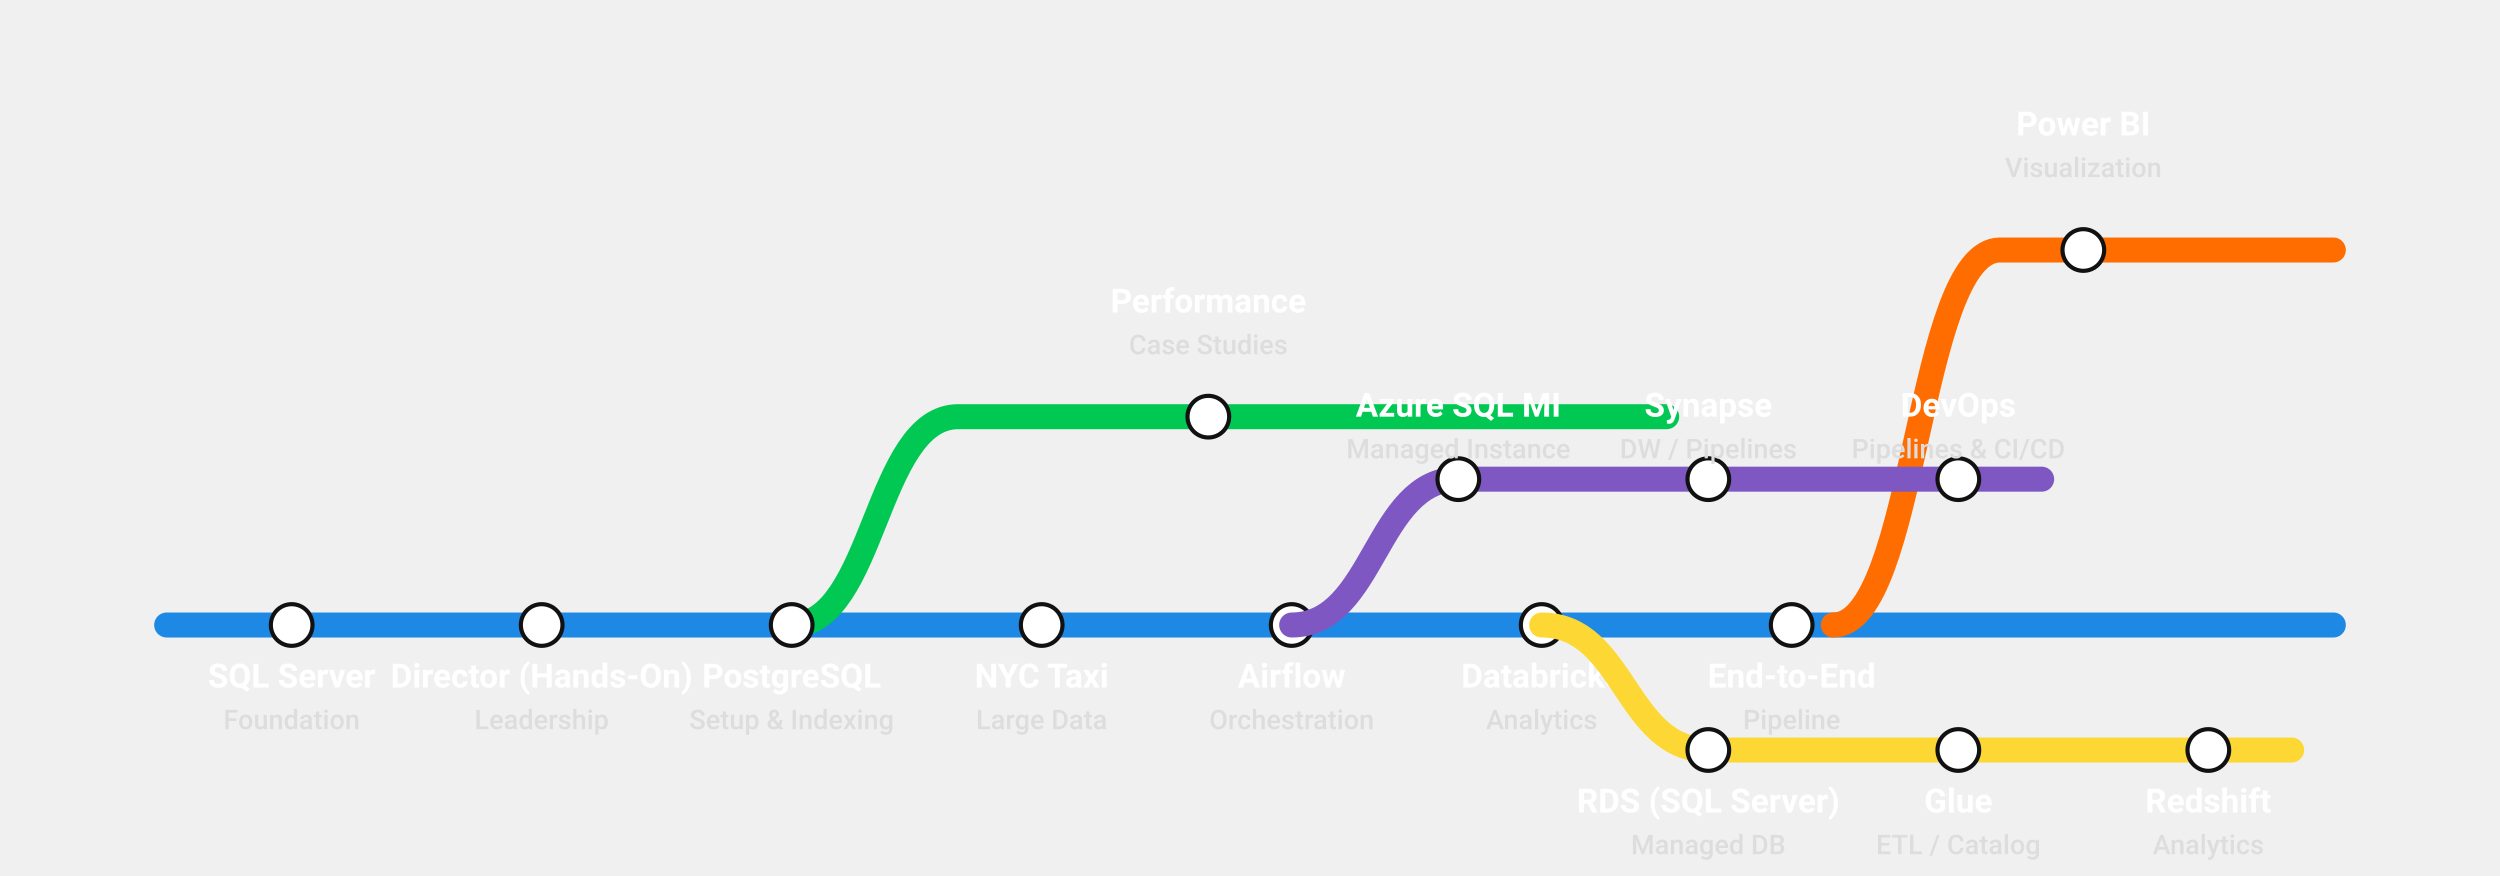
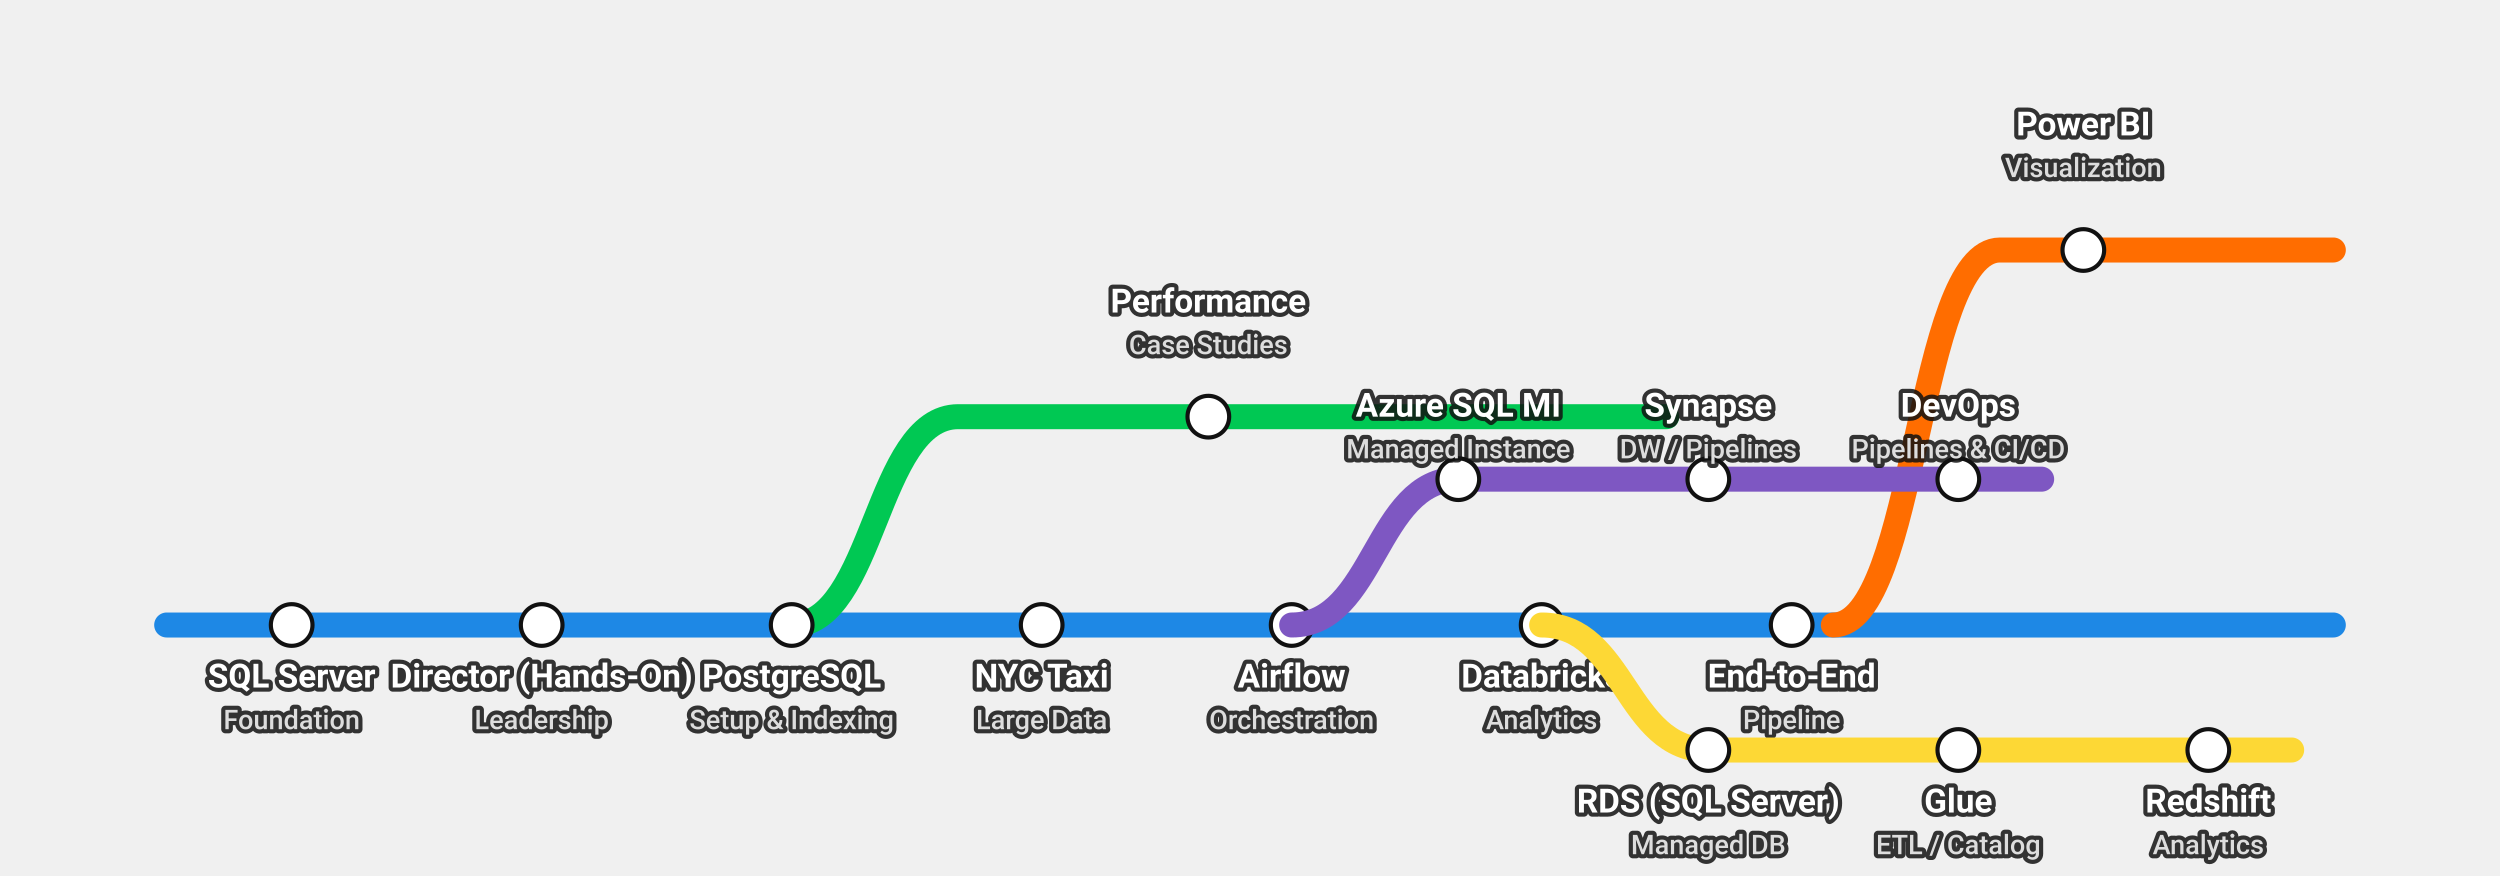
<svg xmlns="http://www.w3.org/2000/svg" xmlns:xlink="http://www.w3.org/1999/xlink" viewBox="0 0 1200 420" style="max-width:100%; height:auto; background:transparent" role="img" aria-label="Subway-style roadmap (vibrant)">
  <style>
    .line { fill:none; stroke-width:12; stroke-linecap:round; }
    .stop { stroke:#111; stroke-width:2; }
    .label { font:600 16px/1.2 system-ui, -apple-system, Segoe UI, Roboto, Arial; fill:#fff; }
    .muted { font:500 13px/1.2 system-ui, -apple-system, Segoe UI, Roboto, Arial; fill:#ddd; }
+   </style>
+   <style>
+     .label, .muted {
+       paint-order: stroke;            /* draw stroke under fill */
+       stroke: rgba(17,17,17,.85);     /* dark halo */
+       stroke-width: 4;                /* thickness of halo */
+       stroke-linejoin: round;
+     }
  </style>
  <path class="line" stroke="#1E88E5" d="M80,300 L1120,300" />
  <path class="line" stroke="#00C853" d="M380,300 C420,300 420,200 460,200 L800,200" />
  <path class="line" stroke="#FF6D00" d="M880,300 C920,300 920,120 960,120 L1120,120" />
  <circle cx="140" cy="300" r="10" fill="#fff" class="stop" />
  <text x="140" y="330" text-anchor="middle" class="label">SQL Server</text>
  <text x="140" y="350" text-anchor="middle" class="muted">Foundation</text>
  <circle cx="260" cy="300" r="10" fill="#fff" class="stop" />
  <text x="260" y="330" text-anchor="middle" class="label">Director (Hands-On)</text>
  <text x="260" y="350" text-anchor="middle" class="muted">Leadership</text>
  <a xlink:href="/projects/postgres-indexing/">
    <circle cx="380" cy="300" r="10" fill="#fff" class="stop" />
  </a>
  <text x="380" y="330" text-anchor="middle" class="label">PostgreSQL</text>
  <text x="380" y="350" text-anchor="middle" class="muted">Setup &amp; Indexing</text>
  <a xlink:href="/projects/nyc-taxi/" target="_top">
    <circle cx="500" cy="300" r="10" fill="#fff" class="stop" />
  </a>
  <text x="500" y="330" text-anchor="middle" class="label">NYC Taxi</text>
  <text x="500" y="350" text-anchor="middle" class="muted">Large Data</text>
  <a xlink:href="/projects/airflow-etl/">
    <circle cx="620" cy="300" r="10" fill="#fff" class="stop" />
  </a>
  <text x="620" y="330" text-anchor="middle" class="label">Airflow</text>
  <text x="620" y="350" text-anchor="middle" class="muted">Orchestration</text>
  <a xlink:href="/projects/databricks-notebooks/">
    <circle cx="740" cy="300" r="10" fill="#fff" class="stop" />
  </a>
  <text x="740" y="330" text-anchor="middle" class="label">Databricks</text>
  <text x="740" y="350" text-anchor="middle" class="muted">Analytics</text>
  <a xlink:href="/projects/end-to-end/">
    <circle cx="860" cy="300" r="10" fill="#fff" class="stop" />
  </a>
  <text x="860" y="330" text-anchor="middle" class="label">End-to-End</text>
  <text x="860" y="350" text-anchor="middle" class="muted">Pipeline</text>
  <a xlink:href="/projects/sqlserver-performance/">
    <circle cx="580" cy="200" r="10" fill="#fff" class="stop" />
  </a>
  <text x="580" y="150" text-anchor="middle" class="label">Performance</text>
  <text x="580" y="170" text-anchor="middle" class="muted">Case Studies</text>
  <a xlink:href="/projects/powerbi-dashboards/">
    <circle cx="1000" cy="120" r="10" fill="#fff" class="stop" />
  </a>
  <text x="1000" y="65" text-anchor="middle" class="label">Power BI</text>
  <text x="1000" y="85" text-anchor="middle" class="muted">Visualization</text>
  <path class="line" stroke="#7E57C2" d="M620,300 C660,300 660,230 700,230 L980,230" />
  <a xlink:href="/projects/azure-sql-mi/">
    <circle cx="700" cy="230" r="10" fill="#fff" class="stop" />
  </a>
  <text x="700" y="200" text-anchor="middle" class="label">Azure SQL MI</text>
  <text x="700" y="220" text-anchor="middle" class="muted">Managed Instance</text>
  <a xlink:href="/projects/azure-synapse/">
    <circle cx="820" cy="230" r="10" fill="#fff" class="stop" />
  </a>
  <text x="820" y="200" text-anchor="middle" class="label">Synapse</text>
  <text x="820" y="220" text-anchor="middle" class="muted">DW / Pipelines</text>
  <a xlink:href="/projects/azure-devops/">
    <circle cx="940" cy="230" r="10" fill="#fff" class="stop" />
  </a>
  <text x="940" y="200" text-anchor="middle" class="label">DevOps</text>
  <text x="940" y="220" text-anchor="middle" class="muted">Pipelines &amp; CI/CD</text>
  <path class="line" stroke="#FDD835" d="M740,300 C780,300 780,360 820,360 L1100,360" />
  <a xlink:href="/projects/aws-rds-sqlserver/">
    <circle cx="820" cy="360" r="10" fill="#fff" class="stop" />
  </a>
  <text x="820" y="390" text-anchor="middle" class="label">RDS (SQL Server)</text>
  <text x="820" y="410" text-anchor="middle" class="muted">Managed DB</text>
  <a xlink:href="/projects/aws-glue/">
    <circle cx="940" cy="360" r="10" fill="#fff" class="stop" />
  </a>
  <text x="940" y="390" text-anchor="middle" class="label">Glue</text>
  <text x="940" y="410" text-anchor="middle" class="muted">ETL / Catalog</text>
  <a xlink:href="/projects/aws-redshift/">
    <circle cx="1060" cy="360" r="10" fill="#fff" class="stop" />
  </a>
  <text x="1060" y="390" text-anchor="middle" class="label">Redshift</text>
  <text x="1060" y="410" text-anchor="middle" class="muted">Analytics</text>
</svg>
